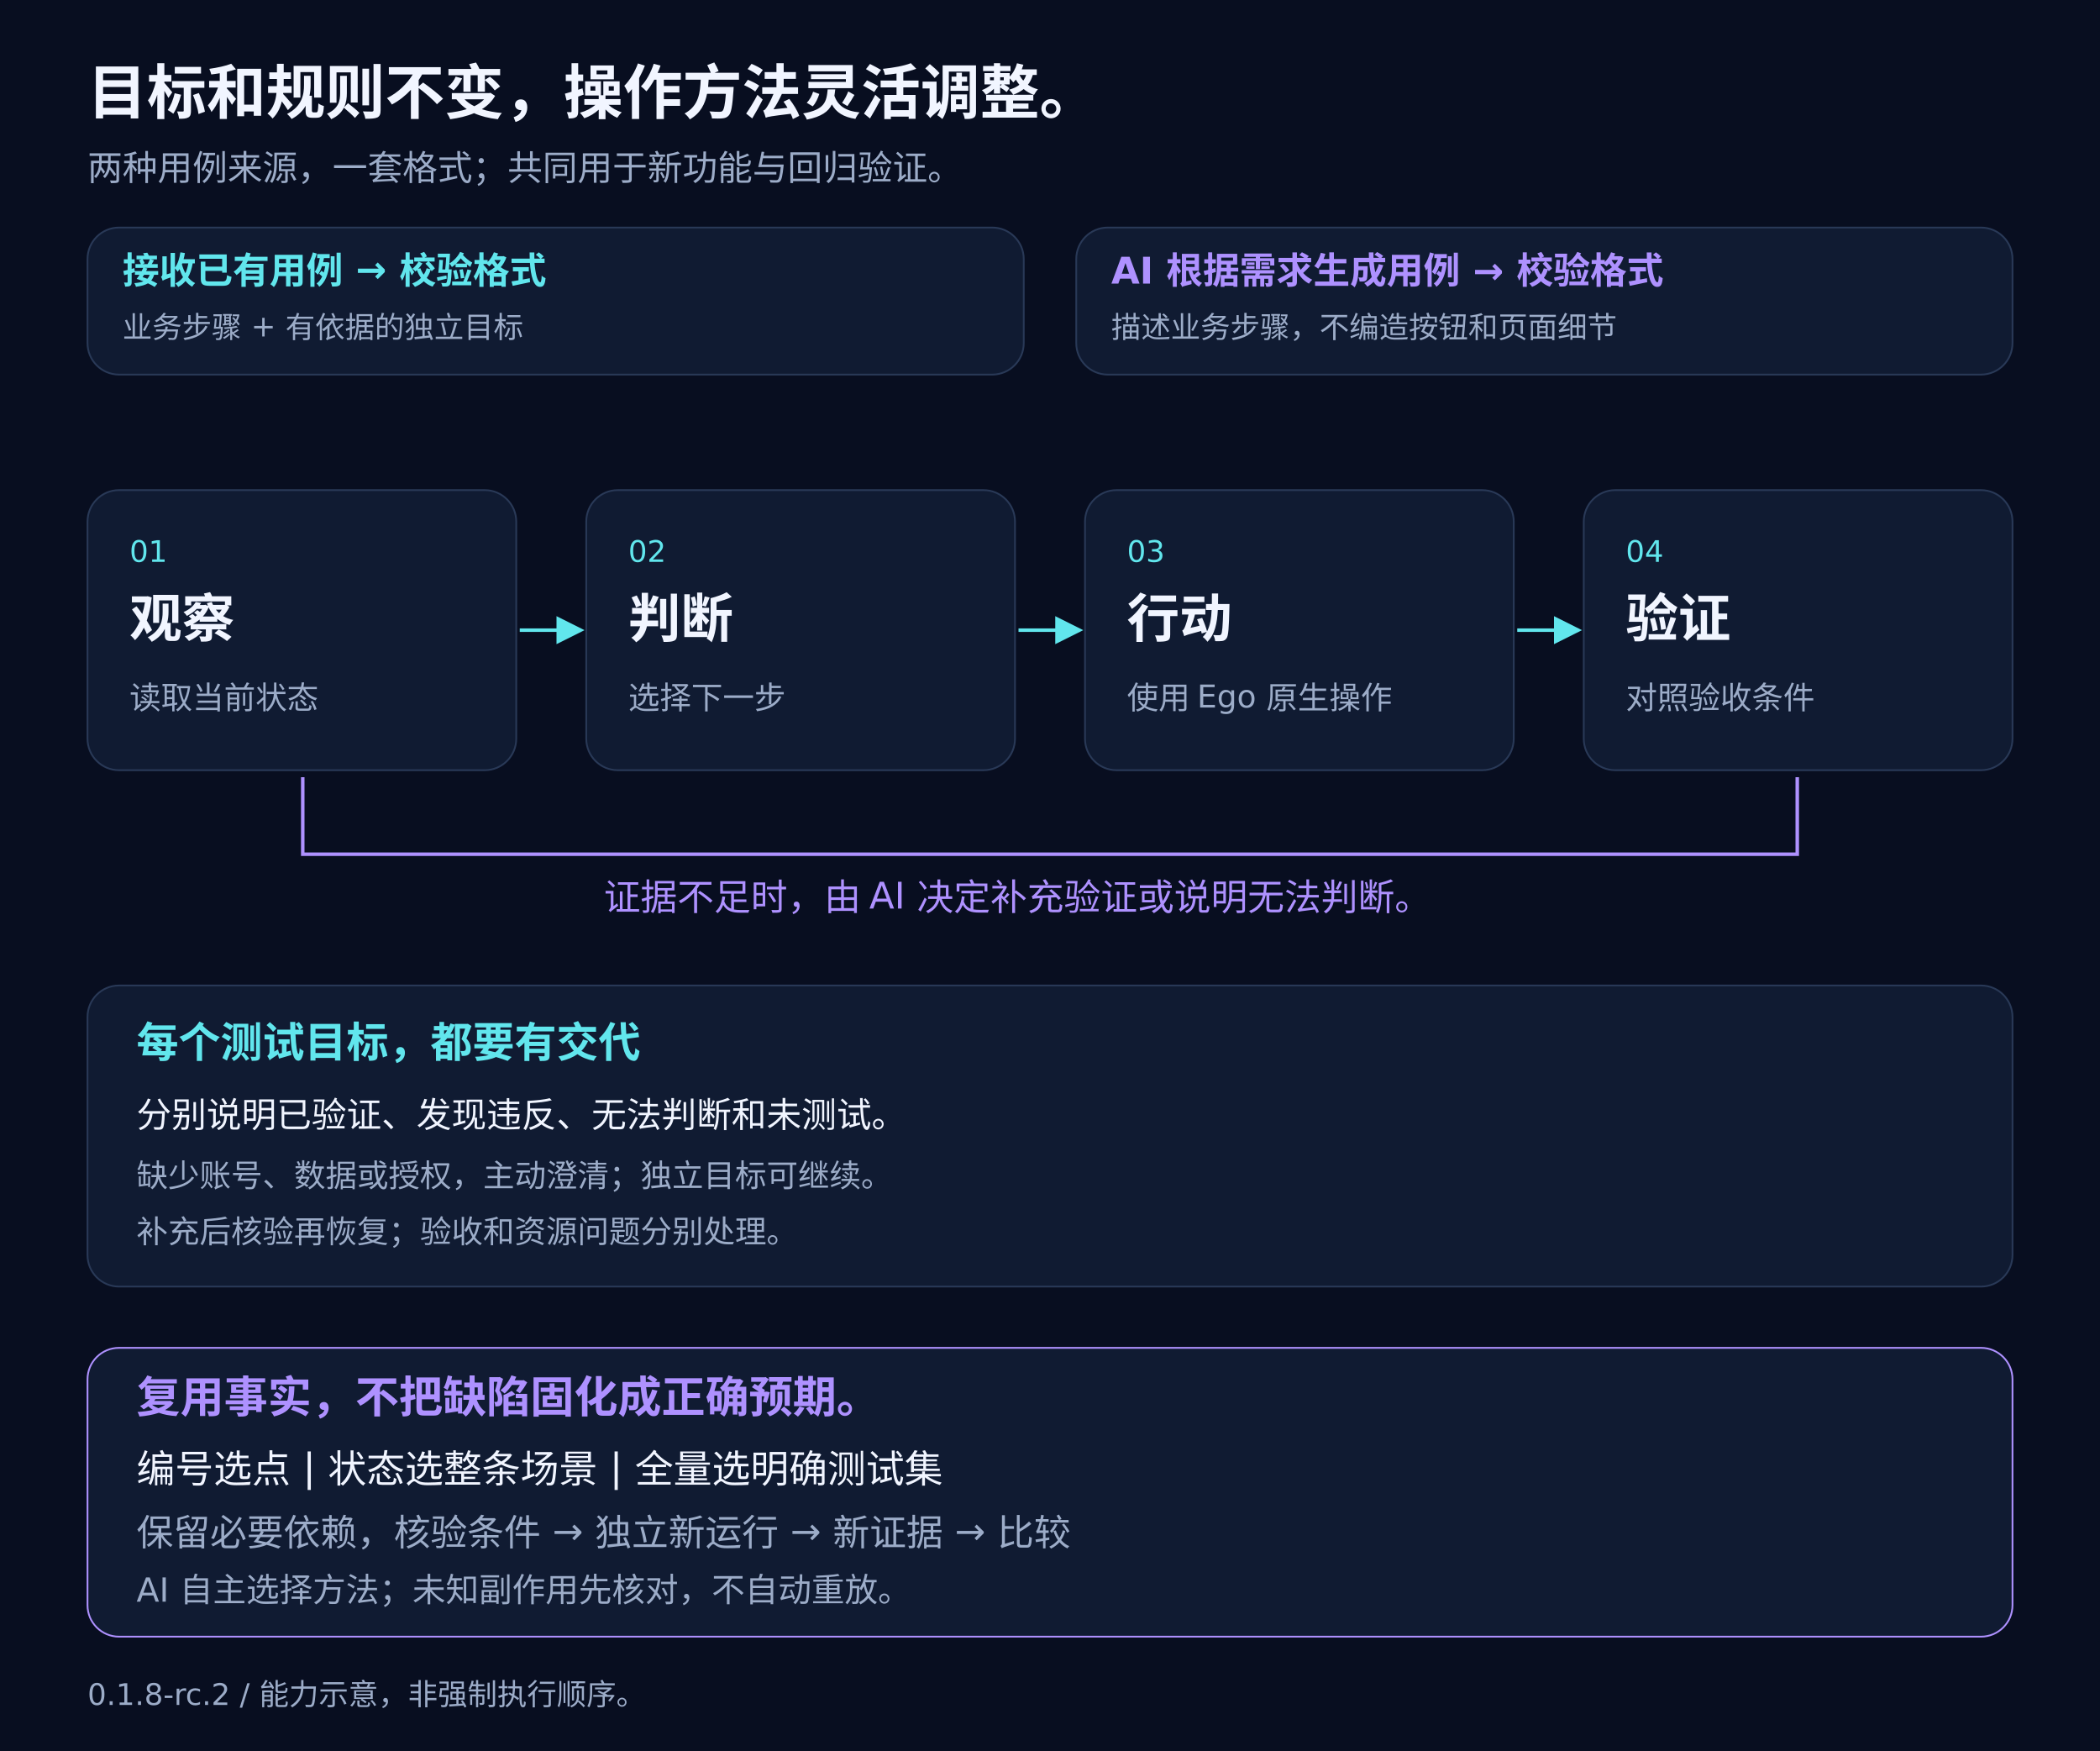
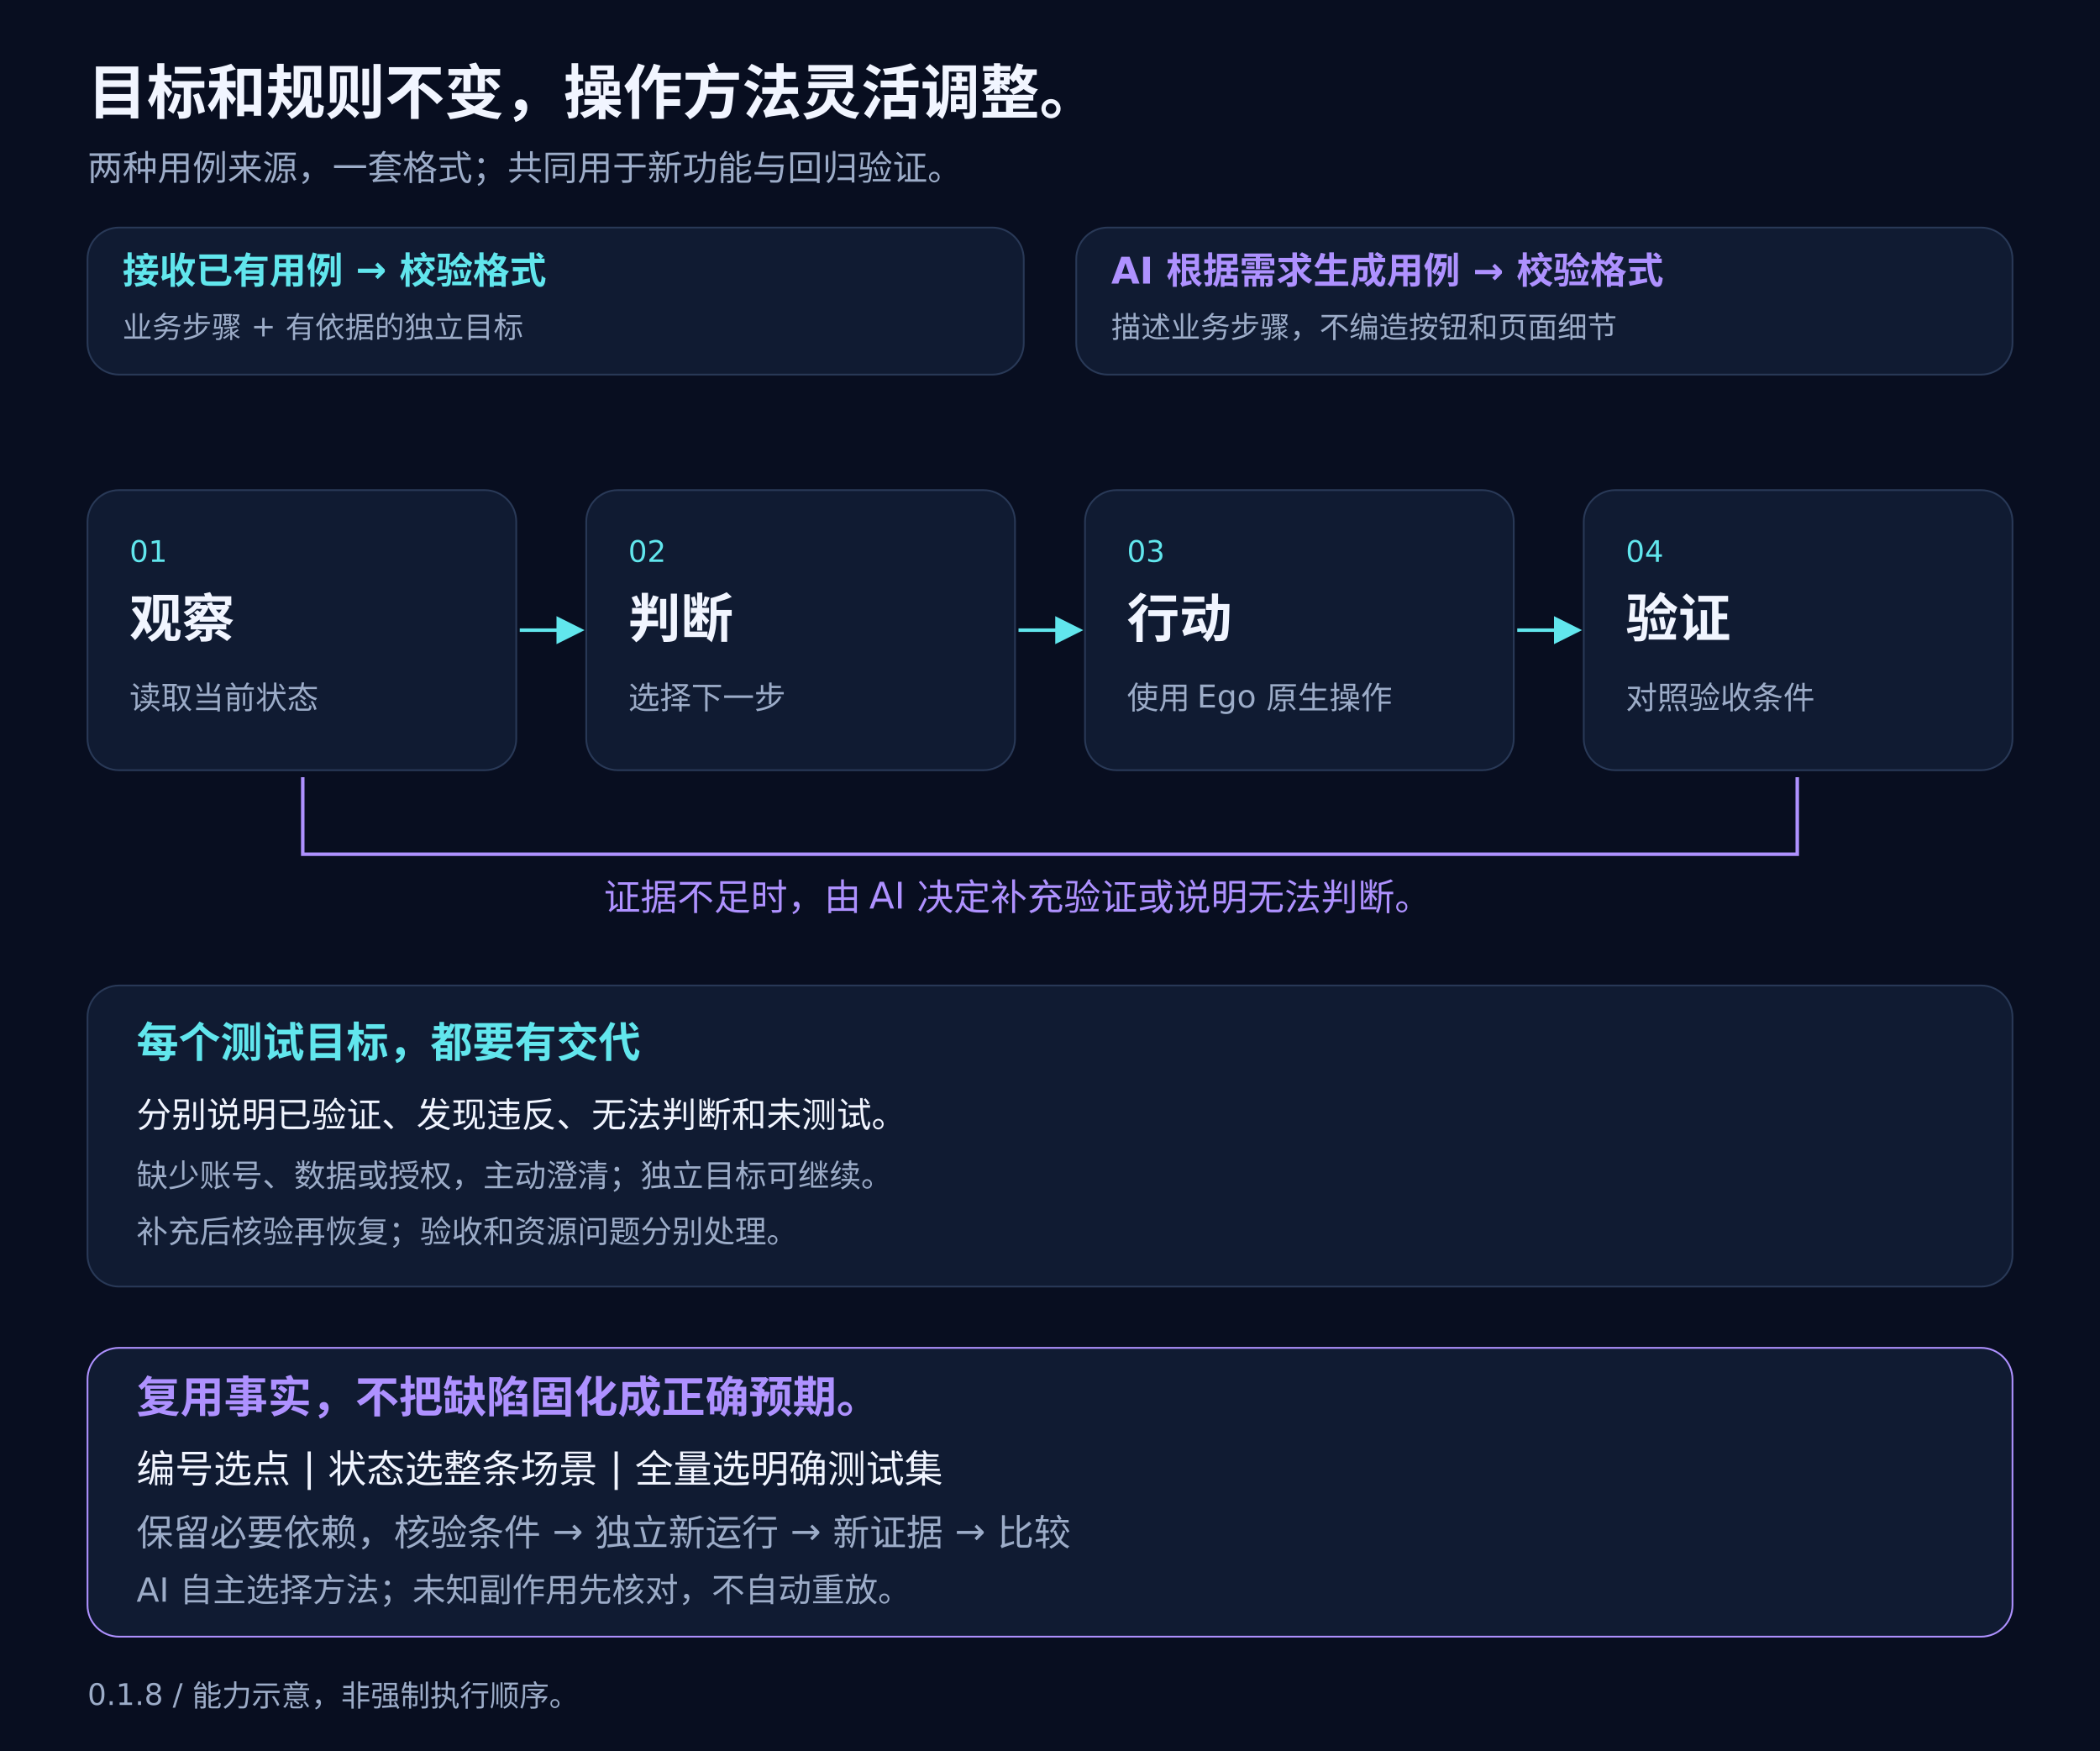
<svg xmlns="http://www.w3.org/2000/svg" width="1200" height="1000" viewBox="0 0 1200 1000" role="img" aria-label="自适应测试流程">
  <defs>
    <linearGradient id="g">
      <stop stop-color="#61e6ed" />
      <stop offset="1" stop-color="#ae91ff" />
    </linearGradient>
    <marker id="arrow" markerWidth="8" markerHeight="8" refX="7" refY="4" orient="auto">
      <path d="M0,0 L8,4 L0,8" fill="#61e6ed" />
    </marker>
  </defs>
  <g font-family="DejaVu Sans, Noto Sans CJK SC, sans-serif">
    <rect x="0" y="0" width="1200" height="1000" rx="0" fill="#080e20" stroke="#080e20" />
    <path d="M0,2 H1200" stroke="url(#g)" stroke-width="4" />
    <text x="50" y="65" font-size="34" fill="#f1f5ff" font-weight="700">目标和规则不变，操作方法灵活调整。</text>
    <text x="50" y="103" font-size="20" fill="#9cacc8" font-weight="400">两种用例来源，一套格式；共同用于新功能与回归验证。</text>
    <rect x="50" y="130" width="535" height="84" rx="18" fill="#101b32" stroke="#293957" />
    <text x="70" y="162" font-size="21" fill="#61e6ed" font-weight="700">接收已有用例 → 校验格式</text>
    <text x="70" y="193" font-size="17" fill="#9cacc8" font-weight="400">业务步骤 + 有依据的独立目标</text>
    <rect x="615" y="130" width="535" height="84" rx="18" fill="#101b32" stroke="#293957" />
    <text x="635" y="162" font-size="21" fill="#ae91ff" font-weight="700">AI 根据需求生成用例 → 校验格式</text>
    <text x="635" y="193" font-size="17" fill="#9cacc8" font-weight="400">描述业务步骤，不编造按钮和页面细节</text>
    <g transform="translate(0 120)">
      <rect x="50" y="160" width="245" height="160" rx="18" fill="#101b32" stroke="#293957" />
      <text x="74" y="201" font-size="17" fill="#61e6ed" font-weight="400">01</text>
      <text x="74" y="244" font-size="30" fill="#f1f5ff" font-weight="700">观察</text>
      <text x="74" y="285" font-size="18" fill="#9cacc8" font-weight="400">读取当前状态</text>
      <path d="M297,240 L332,240" stroke="#61e6ed" stroke-width="2" fill="none" marker-end="url(#arrow)" />
      <rect x="335" y="160" width="245" height="160" rx="18" fill="#101b32" stroke="#293957" />
      <text x="359" y="201" font-size="17" fill="#61e6ed" font-weight="400">02</text>
      <text x="359" y="244" font-size="30" fill="#f1f5ff" font-weight="700">判断</text>
      <text x="359" y="285" font-size="18" fill="#9cacc8" font-weight="400">选择下一步</text>
      <path d="M582,240 L617,240" stroke="#61e6ed" stroke-width="2" fill="none" marker-end="url(#arrow)" />
      <rect x="620" y="160" width="245" height="160" rx="18" fill="#101b32" stroke="#293957" />
      <text x="644" y="201" font-size="17" fill="#61e6ed" font-weight="400">03</text>
      <text x="644" y="244" font-size="30" fill="#f1f5ff" font-weight="700">行动</text>
      <text x="644" y="285" font-size="18" fill="#9cacc8" font-weight="400">使用 Ego 原生操作</text>
      <path d="M867,240 L902,240" stroke="#61e6ed" stroke-width="2" fill="none" marker-end="url(#arrow)" />
      <rect x="905" y="160" width="245" height="160" rx="18" fill="#101b32" stroke="#293957" />
      <text x="929" y="201" font-size="17" fill="#61e6ed" font-weight="400">04</text>
      <text x="929" y="244" font-size="30" fill="#f1f5ff" font-weight="700">验证</text>
      <text x="929" y="285" font-size="18" fill="#9cacc8" font-weight="400">对照验收条件</text>
      <path d="M1027,324 V368 H173 V324" fill="none" stroke="#ae91ff" stroke-width="2" />
      <text x="345" y="400" font-size="21" fill="#ae91ff" font-weight="400">证据不足时，由 AI 决定补充验证或说明无法判断。</text>
      <rect x="50" y="443" width="1100" height="172" rx="18" fill="#101b32" stroke="#293957" />
      <text x="78" y="484" font-size="24" fill="#61e6ed" font-weight="700">每个测试目标，都要有交代</text>
      <text x="78" y="524" font-size="20" fill="#f1f5ff" font-weight="400">分别说明已验证、发现违反、无法判断和未测试。</text>
      <text x="78" y="558" font-size="18" fill="#9cacc8" font-weight="400">缺少账号、数据或授权，主动澄清；独立目标可继续。</text>
      <text x="78" y="590" font-size="18" fill="#9cacc8" font-weight="400">补充后核验再恢复；验收和资源问题分别处理。</text>
    </g>
    <rect x="50" y="770" width="1100" height="165" rx="18" fill="#101b32" stroke="#ae91ff" />
    <text x="78" y="807" font-size="25" fill="#ae91ff" font-weight="700">复用事实，不把缺陷固化成正确预期。</text>
    <text x="78" y="847" font-size="22" fill="#f1f5ff" font-weight="400">编号选点  |  状态选整条场景  |  全量选明确测试集</text>
    <text x="78" y="883" font-size="21" fill="#9cacc8" font-weight="400">保留必要依赖，核验条件 → 独立新运行 → 新证据 → 比较</text>
    <text x="78" y="915" font-size="19" fill="#9cacc8" font-weight="400">AI 自主选择方法；未知副作用先核对，不自动重放。</text>
-     <text x="50" y="974" font-size="17" fill="#9cacc8" font-weight="400">0.1.8-rc.2 / 能力示意，非强制执行顺序。</text>
+     <text x="50" y="974" font-size="17" fill="#9cacc8" font-weight="400">0.1.8 / 能力示意，非强制执行顺序。</text>
  </g>
</svg>
